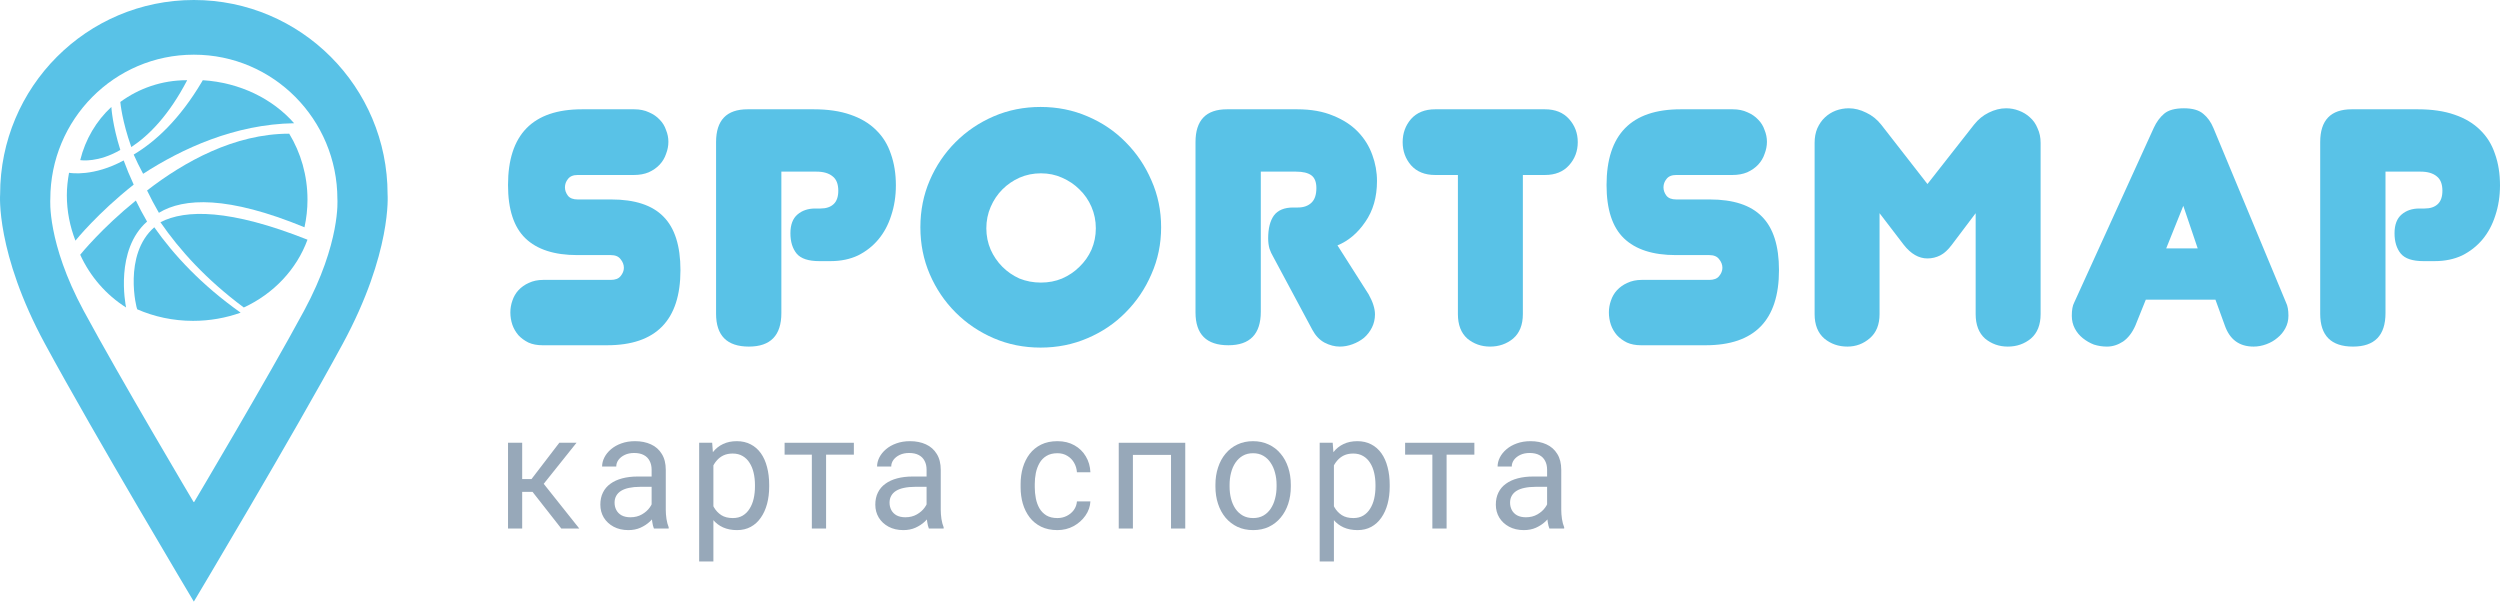
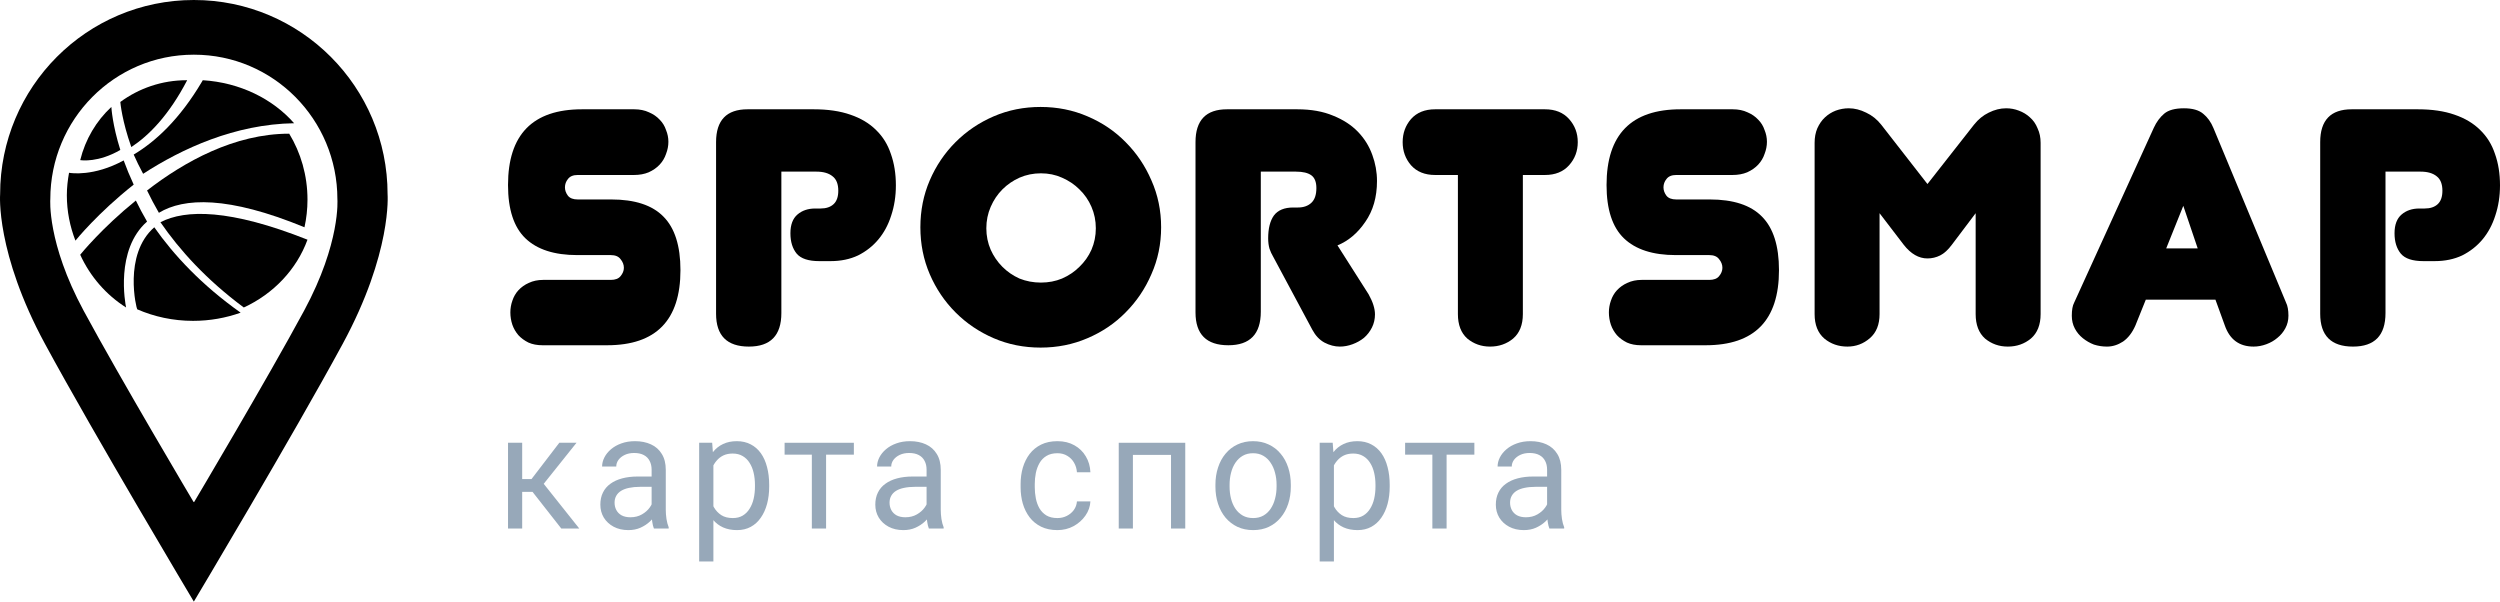
<svg xmlns="http://www.w3.org/2000/svg" width="187" height="45" viewBox="0 0 187 45" fill="none">
-   <path d="M9 11.216C8.412 9.347 8.334 8.081 8.33 8C7.208 9.036 6.386 10.415 6 11.977C6.09 11.992 7.348 12.173 9 11.216Z" fill="#59C2E7" />
-   <path d="M13.963 6C12.099 6 10.386 6.61 9 7.627C9.008 7.722 9.129 9.046 9.822 11C11.145 10.131 12.636 8.62 14 6.002C13.987 6.002 13.976 6 13.963 6Z" fill="#59C2E7" />
-   <path d="M10 13.809C9.706 13.175 9.457 12.568 9.251 12C6.998 13.224 5.292 12.948 5.164 12.924C5.065 13.471 5 14.031 5 14.607C5 15.806 5.234 16.947 5.642 18C5.7 17.928 7.327 15.92 10 13.809Z" fill="#59C2E7" />
-   <path d="M22 9.218C20.403 7.398 17.954 6.174 15.168 6C15.148 6.035 15.131 6.068 15.109 6.104C13.43 8.941 11.619 10.597 10 11.561C10.198 12.014 10.435 12.497 10.706 13C13.616 11.116 17.565 9.288 22 9.218Z" fill="#59C2E7" />
-   <path d="M22.775 17C22.921 16.335 23 15.643 23 14.932C23 13.116 22.498 11.425 21.634 10C17.543 9.999 13.785 12.094 11 14.247C11.26 14.787 11.554 15.346 11.885 15.918C13.753 14.786 17.039 14.64 22.775 17Z" fill="#59C2E7" />
-   <path d="M9.431 23C9.372 22.708 8.603 18.681 11 16.573C10.688 16.036 10.409 15.51 10.162 15C7.638 17.041 6.063 18.975 6 19.054C6.747 20.691 7.947 22.062 9.431 23Z" fill="#59C2E7" />
-   <path d="M23 17.929C17.191 15.625 13.876 15.653 12 16.622C13.429 18.698 15.429 20.917 18.237 23C20.461 21.974 22.189 20.151 23 17.929Z" fill="#59C2E7" />
-   <path d="M14.44 24C15.695 24 16.895 23.783 18 23.387C15.081 21.319 13.011 19.095 11.54 17C9.191 19.059 10.214 23.114 10.265 23.137C11.531 23.688 12.944 24 14.44 24Z" fill="#59C2E7" />
-   <path d="M28.991 14.529C28.991 6.505 22.504 0 14.5 0C6.496 0 0.009 6.505 0.009 14.529C0.009 14.529 -0.338 18.892 3.372 25.735C7.081 32.578 14.499 45 14.499 45C14.499 45 21.918 32.579 25.626 25.735C29.338 18.892 28.991 14.529 28.991 14.529ZM22.75 23.233C20.005 28.323 14.515 37.562 14.515 37.562C14.511 37.552 14.506 37.544 14.501 37.536C14.496 37.545 14.492 37.553 14.487 37.562C14.487 37.562 8.998 28.322 6.252 23.233C3.507 18.144 3.763 14.898 3.763 14.898C3.763 8.93 8.564 4.091 14.486 4.091C14.491 4.091 14.495 4.091 14.5 4.091C14.505 4.091 14.509 4.091 14.514 4.091C20.436 4.091 25.237 8.93 25.237 14.898C25.238 14.898 25.495 18.143 22.75 23.233Z" fill="#59C2E7" />
-   <path d="M50.898 20.209C50.898 23.953 49.07 25.825 45.413 25.825H40.58C40.179 25.825 39.828 25.758 39.528 25.624C39.227 25.474 38.977 25.29 38.776 25.072C38.576 24.838 38.426 24.579 38.326 24.295C38.225 23.994 38.175 23.685 38.175 23.368C38.175 23.067 38.225 22.774 38.326 22.49C38.426 22.189 38.576 21.93 38.776 21.713C38.993 21.479 39.252 21.295 39.553 21.162C39.87 21.011 40.229 20.936 40.63 20.936H45.689C46.023 20.936 46.265 20.844 46.415 20.66C46.582 20.46 46.666 20.251 46.666 20.033C46.666 19.799 46.582 19.582 46.415 19.382C46.265 19.181 46.023 19.081 45.689 19.081H43.184C41.465 19.081 40.17 18.663 39.302 17.827C38.434 16.992 38 15.663 38 13.841C38 10.064 39.845 8.175 43.535 8.175H47.442C47.859 8.175 48.227 8.251 48.544 8.401C48.861 8.535 49.128 8.719 49.345 8.953C49.562 9.17 49.721 9.429 49.821 9.73C49.938 10.014 49.996 10.306 49.996 10.607C49.996 10.908 49.938 11.209 49.821 11.51C49.721 11.811 49.562 12.078 49.345 12.312C49.128 12.546 48.853 12.738 48.519 12.889C48.202 13.022 47.834 13.089 47.417 13.089H43.209C42.875 13.089 42.633 13.189 42.483 13.39C42.333 13.574 42.258 13.783 42.258 14.017C42.258 14.234 42.333 14.443 42.483 14.643C42.633 14.827 42.875 14.919 43.209 14.919H45.714C47.484 14.919 48.786 15.345 49.621 16.198C50.472 17.05 50.898 18.387 50.898 20.209Z" fill="#59C2E7" />
-   <path d="M58.446 23.418C58.446 25.089 57.636 25.925 56.017 25.925C54.381 25.925 53.562 25.106 53.562 23.468V10.632C53.562 8.994 54.347 8.175 55.917 8.175H60.876C61.928 8.175 62.837 8.309 63.605 8.577C64.39 8.844 65.033 9.228 65.534 9.73C66.035 10.214 66.402 10.808 66.636 11.51C66.886 12.212 67.012 12.997 67.012 13.866C67.012 14.668 66.895 15.421 66.661 16.123C66.444 16.808 66.127 17.401 65.709 17.902C65.292 18.404 64.783 18.805 64.181 19.106C63.581 19.39 62.896 19.532 62.128 19.532H61.276C60.475 19.532 59.916 19.348 59.598 18.98C59.281 18.596 59.123 18.086 59.123 17.451C59.123 16.816 59.298 16.348 59.648 16.047C59.999 15.746 60.441 15.596 60.976 15.596H61.377C61.794 15.596 62.12 15.488 62.353 15.27C62.587 15.053 62.704 14.719 62.704 14.267C62.704 13.766 62.562 13.407 62.278 13.189C61.994 12.955 61.594 12.838 61.076 12.838H58.446V23.418Z" fill="#59C2E7" />
-   <path d="M68.844 17C68.844 15.746 69.078 14.577 69.546 13.49C70.013 12.404 70.656 11.451 71.474 10.632C72.292 9.813 73.244 9.17 74.329 8.702C75.414 8.234 76.583 8 77.835 8C79.088 8 80.256 8.234 81.342 8.702C82.444 9.17 83.395 9.813 84.197 10.632C85.015 11.451 85.658 12.404 86.125 13.49C86.609 14.577 86.852 15.746 86.852 17C86.852 18.253 86.609 19.423 86.125 20.51C85.658 21.596 85.015 22.549 84.197 23.368C83.395 24.187 82.444 24.83 81.342 25.298C80.256 25.766 79.088 26 77.835 26C76.583 26 75.414 25.766 74.329 25.298C73.244 24.83 72.292 24.187 71.474 23.368C70.656 22.549 70.013 21.596 69.546 20.51C69.078 19.423 68.844 18.253 68.844 17ZM73.778 17.075C73.778 17.643 73.887 18.178 74.104 18.68C74.321 19.164 74.613 19.59 74.98 19.958C75.348 20.326 75.773 20.618 76.258 20.836C76.758 21.036 77.293 21.137 77.86 21.137C78.428 21.137 78.954 21.036 79.438 20.836C79.939 20.618 80.373 20.326 80.741 19.958C81.125 19.59 81.425 19.164 81.642 18.68C81.859 18.178 81.968 17.643 81.968 17.075C81.968 16.507 81.859 15.972 81.642 15.471C81.425 14.969 81.125 14.535 80.741 14.167C80.373 13.799 79.939 13.507 79.438 13.29C78.954 13.072 78.428 12.964 77.86 12.964C77.293 12.964 76.758 13.072 76.258 13.29C75.773 13.507 75.348 13.799 74.98 14.167C74.613 14.535 74.321 14.969 74.104 15.471C73.887 15.972 73.778 16.507 73.778 17.075Z" fill="#59C2E7" />
-   <path d="M95.21 19.156C95.126 19.022 95.043 18.838 94.959 18.605C94.892 18.37 94.859 18.111 94.859 17.827C94.859 17.092 95.001 16.524 95.285 16.123C95.585 15.721 96.069 15.521 96.737 15.521H97.088C97.505 15.521 97.839 15.404 98.09 15.17C98.34 14.936 98.465 14.568 98.465 14.067C98.465 13.616 98.34 13.298 98.09 13.114C97.839 12.93 97.455 12.838 96.938 12.838H94.308V23.317C94.308 24.989 93.498 25.825 91.879 25.825C90.242 25.825 89.424 25.006 89.424 23.368V10.632C89.424 8.994 90.209 8.175 91.778 8.175H97.038C98.073 8.175 98.966 8.334 99.718 8.652C100.469 8.953 101.087 9.354 101.571 9.855C102.055 10.357 102.414 10.933 102.648 11.585C102.882 12.22 102.999 12.872 102.999 13.54C102.999 14.744 102.706 15.763 102.122 16.599C101.554 17.434 100.861 18.02 100.043 18.354L102.372 22.014C102.69 22.582 102.848 23.084 102.848 23.518C102.848 23.869 102.773 24.195 102.623 24.496C102.473 24.797 102.272 25.056 102.022 25.273C101.771 25.474 101.487 25.632 101.17 25.749C100.853 25.866 100.536 25.925 100.219 25.925C99.835 25.925 99.451 25.825 99.067 25.624C98.699 25.423 98.399 25.106 98.165 24.671L95.21 19.156Z" fill="#59C2E7" />
-   <path d="M113.91 23.493C113.91 24.295 113.668 24.905 113.184 25.323C112.7 25.724 112.124 25.925 111.456 25.925C110.805 25.925 110.237 25.724 109.753 25.323C109.285 24.905 109.051 24.295 109.051 23.493V13.089H107.348C106.58 13.089 105.979 12.847 105.545 12.362C105.128 11.877 104.919 11.301 104.919 10.632C104.919 9.964 105.128 9.387 105.545 8.903C105.979 8.418 106.58 8.175 107.348 8.175H115.563C116.331 8.175 116.932 8.418 117.366 8.903C117.8 9.387 118.017 9.964 118.017 10.632C118.017 11.301 117.8 11.877 117.366 12.362C116.932 12.847 116.331 13.089 115.563 13.089H113.91V23.493Z" fill="#59C2E7" />
-   <path d="M133.068 20.209C133.068 23.953 131.24 25.825 127.583 25.825H122.75C122.349 25.825 121.998 25.758 121.698 25.624C121.397 25.474 121.147 25.29 120.946 25.072C120.746 24.838 120.596 24.579 120.496 24.295C120.396 23.994 120.345 23.685 120.345 23.368C120.345 23.067 120.396 22.774 120.496 22.49C120.596 22.189 120.746 21.93 120.946 21.713C121.164 21.479 121.422 21.295 121.723 21.162C122.04 21.011 122.399 20.936 122.8 20.936H127.859C128.193 20.936 128.435 20.844 128.585 20.66C128.752 20.46 128.836 20.251 128.836 20.033C128.836 19.799 128.752 19.582 128.585 19.382C128.435 19.181 128.193 19.081 127.859 19.081H125.354C123.635 19.081 122.341 18.663 121.472 17.827C120.604 16.992 120.17 15.663 120.17 13.841C120.17 10.064 122.015 8.175 125.705 8.175H129.612C130.029 8.175 130.397 8.251 130.714 8.401C131.031 8.535 131.298 8.719 131.515 8.953C131.732 9.17 131.891 9.429 131.991 9.73C132.108 10.014 132.167 10.306 132.167 10.607C132.167 10.908 132.108 11.209 131.991 11.51C131.891 11.811 131.732 12.078 131.515 12.312C131.298 12.546 131.023 12.738 130.689 12.889C130.372 13.022 130.004 13.089 129.587 13.089H125.379C125.046 13.089 124.803 13.189 124.653 13.39C124.503 13.574 124.428 13.783 124.428 14.017C124.428 14.234 124.503 14.443 124.653 14.643C124.803 14.827 125.046 14.919 125.379 14.919H127.884C129.654 14.919 130.956 15.345 131.791 16.198C132.642 17.05 133.068 18.387 133.068 20.209Z" fill="#59C2E7" />
-   <path d="M144.173 19.331C143.522 19.331 142.929 18.989 142.395 18.304L140.591 15.947V23.493C140.591 24.279 140.349 24.88 139.865 25.298C139.381 25.716 138.822 25.925 138.187 25.925C137.519 25.925 136.943 25.724 136.459 25.323C135.975 24.905 135.733 24.295 135.733 23.493V10.682C135.733 10.281 135.799 9.922 135.933 9.604C136.083 9.27 136.275 8.994 136.509 8.777C136.743 8.56 137.01 8.393 137.31 8.276C137.628 8.159 137.953 8.1 138.287 8.1C138.721 8.1 139.155 8.209 139.59 8.426C140.024 8.627 140.399 8.928 140.717 9.329L144.173 13.766L147.654 9.329C147.971 8.928 148.339 8.627 148.756 8.426C149.19 8.209 149.624 8.1 150.058 8.1C150.392 8.1 150.709 8.159 151.01 8.276C151.327 8.393 151.603 8.56 151.836 8.777C152.087 8.994 152.279 9.27 152.412 9.604C152.563 9.922 152.638 10.281 152.638 10.682V23.493C152.638 24.295 152.396 24.905 151.912 25.323C151.427 25.724 150.851 25.925 150.184 25.925C149.532 25.925 148.965 25.724 148.48 25.323C148.013 24.905 147.779 24.295 147.779 23.493V15.947L146.001 18.304C145.717 18.688 145.425 18.955 145.124 19.106C144.824 19.256 144.507 19.331 144.173 19.331Z" fill="#59C2E7" />
-   <path d="M162.033 18.579H164.388L163.311 15.396L162.033 18.579ZM165.715 22.415H160.506L159.729 24.345C159.495 24.88 159.187 25.281 158.803 25.549C158.419 25.799 158.018 25.925 157.6 25.925C157.266 25.925 156.941 25.875 156.624 25.774C156.323 25.657 156.048 25.499 155.797 25.298C155.547 25.098 155.346 24.855 155.196 24.571C155.046 24.287 154.971 23.969 154.971 23.618C154.971 23.184 155.029 22.858 155.146 22.641L161.107 9.554C161.307 9.12 161.566 8.769 161.883 8.501C162.2 8.234 162.693 8.1 163.361 8.1C163.995 8.1 164.471 8.234 164.788 8.501C165.122 8.769 165.381 9.128 165.565 9.579L170.999 22.641C171.116 22.875 171.175 23.201 171.175 23.618C171.175 23.953 171.1 24.262 170.949 24.546C170.799 24.83 170.599 25.072 170.348 25.273C170.114 25.474 169.839 25.632 169.522 25.749C169.204 25.866 168.887 25.925 168.57 25.925C167.501 25.925 166.784 25.398 166.416 24.345L165.715 22.415Z" fill="#59C2E7" />
-   <path d="M178.435 23.418C178.435 25.089 177.625 25.925 176.005 25.925C174.369 25.925 173.551 25.106 173.551 23.468V10.632C173.551 8.994 174.336 8.175 175.905 8.175H180.864C181.916 8.175 182.826 8.309 183.594 8.577C184.379 8.844 185.021 9.228 185.522 9.73C186.023 10.214 186.391 10.808 186.624 11.51C186.875 12.212 187 12.997 187 13.866C187 14.668 186.883 15.421 186.649 16.123C186.432 16.808 186.115 17.401 185.698 17.902C185.28 18.404 184.771 18.805 184.17 19.106C183.569 19.39 182.884 19.532 182.116 19.532H181.265C180.463 19.532 179.904 19.348 179.587 18.98C179.27 18.596 179.111 18.086 179.111 17.451C179.111 16.816 179.286 16.348 179.637 16.047C179.987 15.746 180.43 15.596 180.964 15.596H181.365C181.782 15.596 182.108 15.488 182.342 15.27C182.575 15.053 182.692 14.719 182.692 14.267C182.692 13.766 182.55 13.407 182.267 13.189C181.983 12.955 181.582 12.838 181.064 12.838H178.435V23.418Z" fill="#59C2E7" />
+   <path d="M9 11.216C8.412 9.347 8.334 8.081 8.33 8C7.208 9.036 6.386 10.415 6 11.977C6.09 11.992 7.348 12.173 9 11.216Z" fill="currentColor" />
+   <path d="M13.963 6C12.099 6 10.386 6.61 9 7.627C9.008 7.722 9.129 9.046 9.822 11C11.145 10.131 12.636 8.62 14 6.002C13.987 6.002 13.976 6 13.963 6Z" fill="currentColor" />
+   <path d="M10 13.809C9.706 13.175 9.457 12.568 9.251 12C6.998 13.224 5.292 12.948 5.164 12.924C5.065 13.471 5 14.031 5 14.607C5 15.806 5.234 16.947 5.642 18C5.7 17.928 7.327 15.92 10 13.809Z" fill="currentColor" />
+   <path d="M22 9.218C20.403 7.398 17.954 6.174 15.168 6C15.148 6.035 15.131 6.068 15.109 6.104C13.43 8.941 11.619 10.597 10 11.561C10.198 12.014 10.435 12.497 10.706 13C13.616 11.116 17.565 9.288 22 9.218Z" fill="currentColor" />
+   <path d="M22.775 17C22.921 16.335 23 15.643 23 14.932C23 13.116 22.498 11.425 21.634 10C17.543 9.999 13.785 12.094 11 14.247C11.26 14.787 11.554 15.346 11.885 15.918C13.753 14.786 17.039 14.64 22.775 17Z" fill="currentColor" />
+   <path d="M9.431 23C9.372 22.708 8.603 18.681 11 16.573C10.688 16.036 10.409 15.51 10.162 15C7.638 17.041 6.063 18.975 6 19.054C6.747 20.691 7.947 22.062 9.431 23Z" fill="currentColor" />
+   <path d="M23 17.929C17.191 15.625 13.876 15.653 12 16.622C13.429 18.698 15.429 20.917 18.237 23C20.461 21.974 22.189 20.151 23 17.929Z" fill="currentColor" />
+   <path d="M14.44 24C15.695 24 16.895 23.783 18 23.387C15.081 21.319 13.011 19.095 11.54 17C9.191 19.059 10.214 23.114 10.265 23.137C11.531 23.688 12.944 24 14.44 24Z" fill="currentColor" />
+   <path d="M28.991 14.529C28.991 6.505 22.504 0 14.5 0C6.496 0 0.009 6.505 0.009 14.529C0.009 14.529 -0.338 18.892 3.372 25.735C7.081 32.578 14.499 45 14.499 45C14.499 45 21.918 32.579 25.626 25.735C29.338 18.892 28.991 14.529 28.991 14.529ZM22.75 23.233C20.005 28.323 14.515 37.562 14.515 37.562C14.511 37.552 14.506 37.544 14.501 37.536C14.496 37.545 14.492 37.553 14.487 37.562C14.487 37.562 8.998 28.322 6.252 23.233C3.507 18.144 3.763 14.898 3.763 14.898C3.763 8.93 8.564 4.091 14.486 4.091C14.491 4.091 14.495 4.091 14.5 4.091C14.505 4.091 14.509 4.091 14.514 4.091C20.436 4.091 25.237 8.93 25.237 14.898C25.238 14.898 25.495 18.143 22.75 23.233Z" fill="currentColor" />
+   <path d="M50.898 20.209C50.898 23.953 49.07 25.825 45.413 25.825H40.58C40.179 25.825 39.828 25.758 39.528 25.624C39.227 25.474 38.977 25.29 38.776 25.072C38.576 24.838 38.426 24.579 38.326 24.295C38.225 23.994 38.175 23.685 38.175 23.368C38.175 23.067 38.225 22.774 38.326 22.49C38.426 22.189 38.576 21.93 38.776 21.713C38.993 21.479 39.252 21.295 39.553 21.162C39.87 21.011 40.229 20.936 40.63 20.936H45.689C46.023 20.936 46.265 20.844 46.415 20.66C46.582 20.46 46.666 20.251 46.666 20.033C46.666 19.799 46.582 19.582 46.415 19.382C46.265 19.181 46.023 19.081 45.689 19.081H43.184C41.465 19.081 40.17 18.663 39.302 17.827C38.434 16.992 38 15.663 38 13.841C38 10.064 39.845 8.175 43.535 8.175H47.442C47.859 8.175 48.227 8.251 48.544 8.401C48.861 8.535 49.128 8.719 49.345 8.953C49.562 9.17 49.721 9.429 49.821 9.73C49.938 10.014 49.996 10.306 49.996 10.607C49.996 10.908 49.938 11.209 49.821 11.51C49.721 11.811 49.562 12.078 49.345 12.312C49.128 12.546 48.853 12.738 48.519 12.889C48.202 13.022 47.834 13.089 47.417 13.089H43.209C42.875 13.089 42.633 13.189 42.483 13.39C42.333 13.574 42.258 13.783 42.258 14.017C42.258 14.234 42.333 14.443 42.483 14.643C42.633 14.827 42.875 14.919 43.209 14.919H45.714C47.484 14.919 48.786 15.345 49.621 16.198C50.472 17.05 50.898 18.387 50.898 20.209Z" fill="currentColor" />
+   <path d="M58.446 23.418C58.446 25.089 57.636 25.925 56.017 25.925C54.381 25.925 53.562 25.106 53.562 23.468V10.632C53.562 8.994 54.347 8.175 55.917 8.175H60.876C61.928 8.175 62.837 8.309 63.605 8.577C64.39 8.844 65.033 9.228 65.534 9.73C66.035 10.214 66.402 10.808 66.636 11.51C66.886 12.212 67.012 12.997 67.012 13.866C67.012 14.668 66.895 15.421 66.661 16.123C66.444 16.808 66.127 17.401 65.709 17.902C65.292 18.404 64.783 18.805 64.181 19.106C63.581 19.39 62.896 19.532 62.128 19.532H61.276C60.475 19.532 59.916 19.348 59.598 18.98C59.281 18.596 59.123 18.086 59.123 17.451C59.123 16.816 59.298 16.348 59.648 16.047C59.999 15.746 60.441 15.596 60.976 15.596H61.377C61.794 15.596 62.12 15.488 62.353 15.27C62.587 15.053 62.704 14.719 62.704 14.267C62.704 13.766 62.562 13.407 62.278 13.189C61.994 12.955 61.594 12.838 61.076 12.838H58.446V23.418Z" fill="currentColor" />
+   <path d="M68.844 17C68.844 15.746 69.078 14.577 69.546 13.49C70.013 12.404 70.656 11.451 71.474 10.632C72.292 9.813 73.244 9.17 74.329 8.702C75.414 8.234 76.583 8 77.835 8C79.088 8 80.256 8.234 81.342 8.702C82.444 9.17 83.395 9.813 84.197 10.632C85.015 11.451 85.658 12.404 86.125 13.49C86.609 14.577 86.852 15.746 86.852 17C86.852 18.253 86.609 19.423 86.125 20.51C85.658 21.596 85.015 22.549 84.197 23.368C83.395 24.187 82.444 24.83 81.342 25.298C80.256 25.766 79.088 26 77.835 26C76.583 26 75.414 25.766 74.329 25.298C73.244 24.83 72.292 24.187 71.474 23.368C70.656 22.549 70.013 21.596 69.546 20.51C69.078 19.423 68.844 18.253 68.844 17ZM73.778 17.075C73.778 17.643 73.887 18.178 74.104 18.68C74.321 19.164 74.613 19.59 74.98 19.958C75.348 20.326 75.773 20.618 76.258 20.836C76.758 21.036 77.293 21.137 77.86 21.137C78.428 21.137 78.954 21.036 79.438 20.836C79.939 20.618 80.373 20.326 80.741 19.958C81.125 19.59 81.425 19.164 81.642 18.68C81.859 18.178 81.968 17.643 81.968 17.075C81.968 16.507 81.859 15.972 81.642 15.471C81.425 14.969 81.125 14.535 80.741 14.167C80.373 13.799 79.939 13.507 79.438 13.29C78.954 13.072 78.428 12.964 77.86 12.964C77.293 12.964 76.758 13.072 76.258 13.29C75.773 13.507 75.348 13.799 74.98 14.167C74.613 14.535 74.321 14.969 74.104 15.471C73.887 15.972 73.778 16.507 73.778 17.075Z" fill="currentColor" />
+   <path d="M95.21 19.156C95.126 19.022 95.043 18.838 94.959 18.605C94.892 18.37 94.859 18.111 94.859 17.827C94.859 17.092 95.001 16.524 95.285 16.123C95.585 15.721 96.069 15.521 96.737 15.521H97.088C97.505 15.521 97.839 15.404 98.09 15.17C98.34 14.936 98.465 14.568 98.465 14.067C98.465 13.616 98.34 13.298 98.09 13.114C97.839 12.93 97.455 12.838 96.938 12.838H94.308V23.317C94.308 24.989 93.498 25.825 91.879 25.825C90.242 25.825 89.424 25.006 89.424 23.368V10.632C89.424 8.994 90.209 8.175 91.778 8.175H97.038C98.073 8.175 98.966 8.334 99.718 8.652C100.469 8.953 101.087 9.354 101.571 9.855C102.055 10.357 102.414 10.933 102.648 11.585C102.882 12.22 102.999 12.872 102.999 13.54C102.999 14.744 102.706 15.763 102.122 16.599C101.554 17.434 100.861 18.02 100.043 18.354L102.372 22.014C102.69 22.582 102.848 23.084 102.848 23.518C102.848 23.869 102.773 24.195 102.623 24.496C102.473 24.797 102.272 25.056 102.022 25.273C101.771 25.474 101.487 25.632 101.17 25.749C100.853 25.866 100.536 25.925 100.219 25.925C99.835 25.925 99.451 25.825 99.067 25.624C98.699 25.423 98.399 25.106 98.165 24.671L95.21 19.156Z" fill="currentColor" />
+   <path d="M113.91 23.493C113.91 24.295 113.668 24.905 113.184 25.323C112.7 25.724 112.124 25.925 111.456 25.925C110.805 25.925 110.237 25.724 109.753 25.323C109.285 24.905 109.051 24.295 109.051 23.493V13.089H107.348C106.58 13.089 105.979 12.847 105.545 12.362C105.128 11.877 104.919 11.301 104.919 10.632C104.919 9.964 105.128 9.387 105.545 8.903C105.979 8.418 106.58 8.175 107.348 8.175H115.563C116.331 8.175 116.932 8.418 117.366 8.903C117.8 9.387 118.017 9.964 118.017 10.632C118.017 11.301 117.8 11.877 117.366 12.362C116.932 12.847 116.331 13.089 115.563 13.089H113.91V23.493Z" fill="currentColor" />
+   <path d="M133.068 20.209C133.068 23.953 131.24 25.825 127.583 25.825H122.75C122.349 25.825 121.998 25.758 121.698 25.624C121.397 25.474 121.147 25.29 120.946 25.072C120.746 24.838 120.596 24.579 120.496 24.295C120.396 23.994 120.345 23.685 120.345 23.368C120.345 23.067 120.396 22.774 120.496 22.49C120.596 22.189 120.746 21.93 120.946 21.713C121.164 21.479 121.422 21.295 121.723 21.162C122.04 21.011 122.399 20.936 122.8 20.936H127.859C128.193 20.936 128.435 20.844 128.585 20.66C128.752 20.46 128.836 20.251 128.836 20.033C128.836 19.799 128.752 19.582 128.585 19.382C128.435 19.181 128.193 19.081 127.859 19.081H125.354C123.635 19.081 122.341 18.663 121.472 17.827C120.604 16.992 120.17 15.663 120.17 13.841C120.17 10.064 122.015 8.175 125.705 8.175H129.612C130.029 8.175 130.397 8.251 130.714 8.401C131.031 8.535 131.298 8.719 131.515 8.953C131.732 9.17 131.891 9.429 131.991 9.73C132.108 10.014 132.167 10.306 132.167 10.607C132.167 10.908 132.108 11.209 131.991 11.51C131.891 11.811 131.732 12.078 131.515 12.312C131.298 12.546 131.023 12.738 130.689 12.889C130.372 13.022 130.004 13.089 129.587 13.089H125.379C125.046 13.089 124.803 13.189 124.653 13.39C124.503 13.574 124.428 13.783 124.428 14.017C124.428 14.234 124.503 14.443 124.653 14.643C124.803 14.827 125.046 14.919 125.379 14.919H127.884C129.654 14.919 130.956 15.345 131.791 16.198C132.642 17.05 133.068 18.387 133.068 20.209Z" fill="currentColor" />
+   <path d="M144.173 19.331C143.522 19.331 142.929 18.989 142.395 18.304L140.591 15.947V23.493C140.591 24.279 140.349 24.88 139.865 25.298C139.381 25.716 138.822 25.925 138.187 25.925C137.519 25.925 136.943 25.724 136.459 25.323C135.975 24.905 135.733 24.295 135.733 23.493V10.682C135.733 10.281 135.799 9.922 135.933 9.604C136.083 9.27 136.275 8.994 136.509 8.777C136.743 8.56 137.01 8.393 137.31 8.276C137.628 8.159 137.953 8.1 138.287 8.1C138.721 8.1 139.155 8.209 139.59 8.426C140.024 8.627 140.399 8.928 140.717 9.329L144.173 13.766L147.654 9.329C147.971 8.928 148.339 8.627 148.756 8.426C149.19 8.209 149.624 8.1 150.058 8.1C150.392 8.1 150.709 8.159 151.01 8.276C151.327 8.393 151.603 8.56 151.836 8.777C152.087 8.994 152.279 9.27 152.412 9.604C152.563 9.922 152.638 10.281 152.638 10.682V23.493C152.638 24.295 152.396 24.905 151.912 25.323C151.427 25.724 150.851 25.925 150.184 25.925C149.532 25.925 148.965 25.724 148.48 25.323C148.013 24.905 147.779 24.295 147.779 23.493V15.947L146.001 18.304C145.717 18.688 145.425 18.955 145.124 19.106C144.824 19.256 144.507 19.331 144.173 19.331Z" fill="currentColor" />
+   <path d="M162.033 18.579H164.388L163.311 15.396L162.033 18.579ZM165.715 22.415H160.506L159.729 24.345C159.495 24.88 159.187 25.281 158.803 25.549C158.419 25.799 158.018 25.925 157.6 25.925C157.266 25.925 156.941 25.875 156.624 25.774C156.323 25.657 156.048 25.499 155.797 25.298C155.547 25.098 155.346 24.855 155.196 24.571C155.046 24.287 154.971 23.969 154.971 23.618C154.971 23.184 155.029 22.858 155.146 22.641L161.107 9.554C161.307 9.12 161.566 8.769 161.883 8.501C162.2 8.234 162.693 8.1 163.361 8.1C163.995 8.1 164.471 8.234 164.788 8.501C165.122 8.769 165.381 9.128 165.565 9.579L170.999 22.641C171.116 22.875 171.175 23.201 171.175 23.618C171.175 23.953 171.1 24.262 170.949 24.546C170.799 24.83 170.599 25.072 170.348 25.273C170.114 25.474 169.839 25.632 169.522 25.749C169.204 25.866 168.887 25.925 168.57 25.925C167.501 25.925 166.784 25.398 166.416 24.345L165.715 22.415Z" fill="currentColor" />
+   <path d="M178.435 23.418C178.435 25.089 177.625 25.925 176.005 25.925C174.369 25.925 173.551 25.106 173.551 23.468V10.632C173.551 8.994 174.336 8.175 175.905 8.175H180.864C181.916 8.175 182.826 8.309 183.594 8.577C184.379 8.844 185.021 9.228 185.522 9.73C186.023 10.214 186.391 10.808 186.624 11.51C186.875 12.212 187 12.997 187 13.866C187 14.668 186.883 15.421 186.649 16.123C186.432 16.808 186.115 17.401 185.698 17.902C185.28 18.404 184.771 18.805 184.17 19.106C183.569 19.39 182.884 19.532 182.116 19.532H181.265C180.463 19.532 179.904 19.348 179.587 18.98C179.27 18.596 179.111 18.086 179.111 17.451C179.111 16.816 179.286 16.348 179.637 16.047C179.987 15.746 180.43 15.596 180.964 15.596H181.365C181.782 15.596 182.108 15.488 182.342 15.27C182.575 15.053 182.692 14.719 182.692 14.267C182.692 13.766 182.55 13.407 182.267 13.189C181.983 12.955 181.582 12.838 181.064 12.838H178.435V23.418Z" fill="currentColor" />
  <path d="M39.059 33.119V39.534H38V33.119H39.059ZM43.123 33.119L40.187 36.794H38.704L38.544 35.834H39.757L41.836 33.119H43.123ZM41.984 39.534L39.706 36.629L40.387 35.834L43.33 39.534H41.984Z" fill="#97A8B9" />
  <path d="M48.741 38.437V35.134C48.741 34.881 48.691 34.662 48.592 34.476C48.497 34.287 48.352 34.14 48.157 34.038C47.962 33.935 47.722 33.883 47.436 33.883C47.169 33.883 46.934 33.931 46.732 34.026C46.533 34.121 46.377 34.245 46.262 34.399C46.151 34.553 46.096 34.719 46.096 34.897H45.037C45.037 34.668 45.094 34.441 45.209 34.215C45.323 33.99 45.487 33.787 45.701 33.605C45.919 33.419 46.178 33.273 46.48 33.166C46.785 33.055 47.125 33 47.499 33C47.949 33 48.346 33.079 48.689 33.237C49.037 33.395 49.308 33.634 49.502 33.955C49.701 34.271 49.8 34.668 49.8 35.146V38.134C49.8 38.348 49.817 38.575 49.852 38.816C49.89 39.057 49.945 39.265 50.017 39.439V39.534H48.913C48.859 39.407 48.817 39.239 48.787 39.03C48.756 38.816 48.741 38.619 48.741 38.437ZM48.924 35.644L48.936 36.415H47.865C47.564 36.415 47.294 36.441 47.058 36.492C46.821 36.539 46.623 36.613 46.463 36.712C46.302 36.81 46.18 36.935 46.096 37.085C46.012 37.231 45.97 37.403 45.97 37.601C45.97 37.802 46.014 37.986 46.102 38.152C46.19 38.318 46.321 38.451 46.497 38.549C46.676 38.644 46.896 38.692 47.155 38.692C47.48 38.692 47.766 38.621 48.014 38.478C48.262 38.336 48.459 38.162 48.604 37.956C48.752 37.751 48.833 37.551 48.844 37.358L49.296 37.885C49.27 38.051 49.197 38.235 49.079 38.437C48.96 38.638 48.802 38.832 48.604 39.018C48.409 39.2 48.176 39.352 47.905 39.474C47.638 39.593 47.337 39.652 47.001 39.652C46.581 39.652 46.213 39.567 45.896 39.397C45.583 39.227 45.339 39 45.163 38.715C44.991 38.427 44.906 38.105 44.906 37.749C44.906 37.405 44.97 37.103 45.1 36.842C45.23 36.577 45.417 36.358 45.661 36.184C45.905 36.006 46.199 35.871 46.543 35.781C46.886 35.69 47.27 35.644 47.693 35.644H48.924Z" fill="#97A8B9" />
  <path d="M53.362 34.352V42H52.297V33.119H53.271L53.362 34.352ZM57.535 36.273V36.397C57.535 36.864 57.482 37.296 57.375 37.696C57.268 38.091 57.112 38.435 56.906 38.727C56.704 39.02 56.454 39.247 56.156 39.409C55.858 39.571 55.517 39.652 55.131 39.652C54.738 39.652 54.391 39.585 54.089 39.451C53.788 39.316 53.532 39.121 53.322 38.864C53.112 38.607 52.944 38.298 52.819 37.939C52.696 37.579 52.612 37.174 52.567 36.723V36.059C52.612 35.585 52.698 35.16 52.824 34.785C52.95 34.409 53.116 34.089 53.322 33.824C53.532 33.555 53.786 33.352 54.084 33.213C54.381 33.071 54.725 33 55.114 33C55.503 33 55.849 33.079 56.15 33.237C56.452 33.391 56.706 33.613 56.912 33.901C57.118 34.19 57.272 34.536 57.375 34.939C57.482 35.338 57.535 35.783 57.535 36.273ZM56.471 36.397V36.273C56.471 35.953 56.438 35.652 56.373 35.371C56.309 35.087 56.207 34.838 56.07 34.624C55.937 34.407 55.765 34.237 55.555 34.115C55.345 33.988 55.095 33.925 54.805 33.925C54.538 33.925 54.305 33.972 54.106 34.067C53.912 34.162 53.746 34.291 53.608 34.453C53.471 34.611 53.358 34.792 53.271 34.998C53.187 35.2 53.124 35.409 53.082 35.627V37.162C53.158 37.439 53.265 37.7 53.402 37.945C53.54 38.186 53.723 38.381 53.952 38.532C54.181 38.678 54.469 38.751 54.816 38.751C55.103 38.751 55.349 38.69 55.555 38.567C55.765 38.441 55.937 38.269 56.07 38.051C56.207 37.834 56.309 37.585 56.373 37.304C56.438 37.02 56.471 36.717 56.471 36.397Z" fill="#97A8B9" />
  <path d="M61.791 33.119V39.534H60.726V33.119H61.791ZM63.869 33.119V34.008H58.688V33.119H63.869Z" fill="#97A8B9" />
  <path d="M69.308 38.437V35.134C69.308 34.881 69.259 34.662 69.16 34.476C69.064 34.287 68.919 34.14 68.725 34.038C68.53 33.935 68.29 33.883 68.003 33.883C67.736 33.883 67.501 33.931 67.299 34.026C67.101 34.121 66.944 34.245 66.83 34.399C66.719 34.553 66.664 34.719 66.664 34.897H65.605C65.605 34.668 65.662 34.441 65.776 34.215C65.891 33.99 66.055 33.787 66.269 33.605C66.486 33.419 66.746 33.273 67.047 33.166C67.353 33.055 67.692 33 68.066 33C68.517 33 68.913 33.079 69.257 33.237C69.604 33.395 69.875 33.634 70.07 33.955C70.268 34.271 70.368 34.668 70.368 35.146V38.134C70.368 38.348 70.385 38.575 70.419 38.816C70.457 39.057 70.513 39.265 70.585 39.439V39.534H69.48C69.427 39.407 69.385 39.239 69.354 39.03C69.324 38.816 69.308 38.619 69.308 38.437ZM69.492 35.644L69.503 36.415H68.433C68.131 36.415 67.862 36.441 67.626 36.492C67.389 36.539 67.19 36.613 67.03 36.712C66.87 36.81 66.748 36.935 66.664 37.085C66.58 37.231 66.538 37.403 66.538 37.601C66.538 37.802 66.582 37.986 66.669 38.152C66.757 38.318 66.889 38.451 67.064 38.549C67.244 38.644 67.463 38.692 67.723 38.692C68.047 38.692 68.334 38.621 68.582 38.478C68.83 38.336 69.026 38.162 69.171 37.956C69.32 37.751 69.4 37.551 69.412 37.358L69.864 37.885C69.837 38.051 69.765 38.235 69.646 38.437C69.528 38.638 69.37 38.832 69.171 39.018C68.977 39.2 68.744 39.352 68.473 39.474C68.206 39.593 67.904 39.652 67.568 39.652C67.148 39.652 66.78 39.567 66.463 39.397C66.15 39.227 65.906 39 65.731 38.715C65.559 38.427 65.473 38.105 65.473 37.749C65.473 37.405 65.538 37.103 65.668 36.842C65.797 36.577 65.984 36.358 66.229 36.184C66.473 36.006 66.767 35.871 67.11 35.781C67.454 35.69 67.837 35.644 68.261 35.644H69.492Z" fill="#97A8B9" />
  <path d="M79.095 38.751C79.347 38.751 79.58 38.698 79.793 38.591C80.007 38.484 80.183 38.338 80.32 38.152C80.458 37.962 80.536 37.747 80.555 37.506H81.562C81.543 37.885 81.419 38.239 81.19 38.567C80.965 38.891 80.669 39.154 80.303 39.356C79.937 39.553 79.534 39.652 79.095 39.652C78.629 39.652 78.223 39.567 77.876 39.397C77.532 39.227 77.246 38.994 77.017 38.698C76.792 38.401 76.622 38.061 76.508 37.678C76.397 37.291 76.342 36.881 76.342 36.451V36.202C76.342 35.771 76.397 35.364 76.508 34.98C76.622 34.593 76.792 34.251 77.017 33.955C77.246 33.658 77.532 33.425 77.876 33.255C78.223 33.085 78.629 33 79.095 33C79.58 33 80.003 33.103 80.366 33.308C80.728 33.51 81.013 33.787 81.219 34.138C81.429 34.486 81.543 34.881 81.562 35.324H80.555C80.536 35.059 80.463 34.82 80.337 34.607C80.215 34.393 80.047 34.223 79.834 34.097C79.624 33.966 79.377 33.901 79.095 33.901C78.771 33.901 78.498 33.968 78.276 34.103C78.059 34.233 77.885 34.411 77.756 34.636C77.63 34.858 77.538 35.105 77.481 35.377C77.427 35.646 77.401 35.921 77.401 36.202V36.451C77.401 36.731 77.427 37.008 77.481 37.281C77.534 37.553 77.624 37.8 77.75 38.022C77.88 38.243 78.053 38.421 78.271 38.555C78.492 38.686 78.767 38.751 79.095 38.751Z" fill="#97A8B9" />
  <path d="M87.718 33.119V34.026H84.587V33.119H87.718ZM84.741 33.119V39.534H83.682V33.119H84.741ZM88.657 33.119V39.534H87.592V33.119H88.657Z" fill="#97A8B9" />
  <path d="M90.914 36.397V36.261C90.914 35.798 90.979 35.37 91.109 34.974C91.238 34.575 91.425 34.229 91.67 33.937C91.914 33.64 92.21 33.411 92.557 33.249C92.904 33.083 93.293 33 93.725 33C94.16 33 94.551 33.083 94.898 33.249C95.249 33.411 95.547 33.64 95.791 33.937C96.039 34.229 96.228 34.575 96.358 34.974C96.488 35.37 96.553 35.798 96.553 36.261V36.397C96.553 36.86 96.488 37.288 96.358 37.684C96.228 38.079 96.039 38.425 95.791 38.721C95.547 39.014 95.251 39.243 94.904 39.409C94.561 39.571 94.171 39.652 93.736 39.652C93.301 39.652 92.91 39.571 92.563 39.409C92.215 39.243 91.918 39.014 91.67 38.721C91.425 38.425 91.238 38.079 91.109 37.684C90.979 37.288 90.914 36.86 90.914 36.397ZM91.973 36.261V36.397C91.973 36.717 92.009 37.02 92.082 37.304C92.154 37.585 92.263 37.834 92.408 38.051C92.557 38.269 92.742 38.441 92.963 38.567C93.185 38.69 93.442 38.751 93.736 38.751C94.026 38.751 94.28 38.69 94.498 38.567C94.719 38.441 94.902 38.269 95.047 38.051C95.192 37.834 95.301 37.585 95.373 37.304C95.45 37.02 95.488 36.717 95.488 36.397V36.261C95.488 35.945 95.45 35.646 95.373 35.366C95.301 35.081 95.19 34.83 95.041 34.613C94.896 34.391 94.713 34.217 94.492 34.091C94.274 33.964 94.019 33.901 93.725 33.901C93.435 33.901 93.179 33.964 92.958 34.091C92.74 34.217 92.557 34.391 92.408 34.613C92.263 34.83 92.154 35.081 92.082 35.366C92.009 35.646 91.973 35.945 91.973 36.261Z" fill="#97A8B9" />
  <path d="M99.777 34.352V42H98.712V33.119H99.686L99.777 34.352ZM103.95 36.273V36.397C103.95 36.864 103.897 37.296 103.79 37.696C103.683 38.091 103.527 38.435 103.321 38.727C103.118 39.02 102.868 39.247 102.571 39.409C102.273 39.571 101.932 39.652 101.546 39.652C101.153 39.652 100.806 39.585 100.504 39.451C100.203 39.316 99.947 39.121 99.737 38.864C99.527 38.607 99.359 38.298 99.233 37.939C99.111 37.579 99.027 37.174 98.981 36.723V36.059C99.027 35.585 99.113 35.16 99.239 34.785C99.365 34.409 99.531 34.089 99.737 33.824C99.947 33.555 100.201 33.352 100.498 33.213C100.796 33.071 101.14 33 101.529 33C101.918 33 102.264 33.079 102.565 33.237C102.867 33.391 103.12 33.613 103.326 33.901C103.533 34.19 103.687 34.536 103.79 34.939C103.897 35.338 103.95 35.783 103.95 36.273ZM102.886 36.397V36.273C102.886 35.953 102.853 35.652 102.788 35.371C102.723 35.087 102.622 34.838 102.485 34.624C102.351 34.407 102.18 34.237 101.97 34.115C101.76 33.988 101.51 33.925 101.22 33.925C100.953 33.925 100.72 33.972 100.521 34.067C100.327 34.162 100.161 34.291 100.023 34.453C99.886 34.611 99.773 34.792 99.686 34.998C99.602 35.2 99.539 35.409 99.497 35.627V37.162C99.573 37.439 99.68 37.7 99.817 37.945C99.955 38.186 100.138 38.381 100.367 38.532C100.596 38.678 100.884 38.751 101.231 38.751C101.517 38.751 101.764 38.69 101.97 38.567C102.18 38.441 102.351 38.269 102.485 38.051C102.622 37.834 102.723 37.585 102.788 37.304C102.853 37.02 102.886 36.717 102.886 36.397Z" fill="#97A8B9" />
  <path d="M108.205 33.119V39.534H107.141V33.119H108.205ZM110.283 33.119V34.008H105.103V33.119H110.283Z" fill="#97A8B9" />
  <path d="M115.723 38.437V35.134C115.723 34.881 115.674 34.662 115.575 34.476C115.479 34.287 115.334 34.14 115.14 34.038C114.945 33.935 114.704 33.883 114.418 33.883C114.151 33.883 113.916 33.931 113.714 34.026C113.516 34.121 113.359 34.245 113.245 34.399C113.134 34.553 113.079 34.719 113.079 34.897H112.02C112.02 34.668 112.077 34.441 112.191 34.215C112.306 33.99 112.47 33.787 112.684 33.605C112.901 33.419 113.161 33.273 113.462 33.166C113.768 33.055 114.107 33 114.481 33C114.932 33 115.328 33.079 115.672 33.237C116.019 33.395 116.29 33.634 116.485 33.955C116.683 34.271 116.782 34.668 116.782 35.146V38.134C116.782 38.348 116.8 38.575 116.834 38.816C116.872 39.057 116.927 39.265 117 39.439V39.534H115.895C115.842 39.407 115.8 39.239 115.769 39.03C115.739 38.816 115.723 38.619 115.723 38.437ZM115.907 35.644L115.918 36.415H114.848C114.546 36.415 114.277 36.441 114.04 36.492C113.804 36.539 113.605 36.613 113.445 36.712C113.285 36.81 113.163 36.935 113.079 37.085C112.995 37.231 112.953 37.403 112.953 37.601C112.953 37.802 112.997 37.986 113.084 38.152C113.172 38.318 113.304 38.451 113.479 38.549C113.659 38.644 113.878 38.692 114.138 38.692C114.462 38.692 114.748 38.621 114.996 38.478C115.244 38.336 115.441 38.162 115.586 37.956C115.735 37.751 115.815 37.551 115.826 37.358L116.279 37.885C116.252 38.051 116.179 38.235 116.061 38.437C115.943 38.638 115.784 38.832 115.586 39.018C115.391 39.2 115.159 39.352 114.888 39.474C114.62 39.593 114.319 39.652 113.983 39.652C113.563 39.652 113.195 39.567 112.878 39.397C112.565 39.227 112.321 39 112.146 38.715C111.974 38.427 111.888 38.105 111.888 37.749C111.888 37.405 111.953 37.103 112.083 36.842C112.212 36.577 112.399 36.358 112.644 36.184C112.888 36.006 113.182 35.871 113.525 35.781C113.869 35.69 114.252 35.644 114.676 35.644H115.907Z" fill="#97A8B9" />
</svg>
